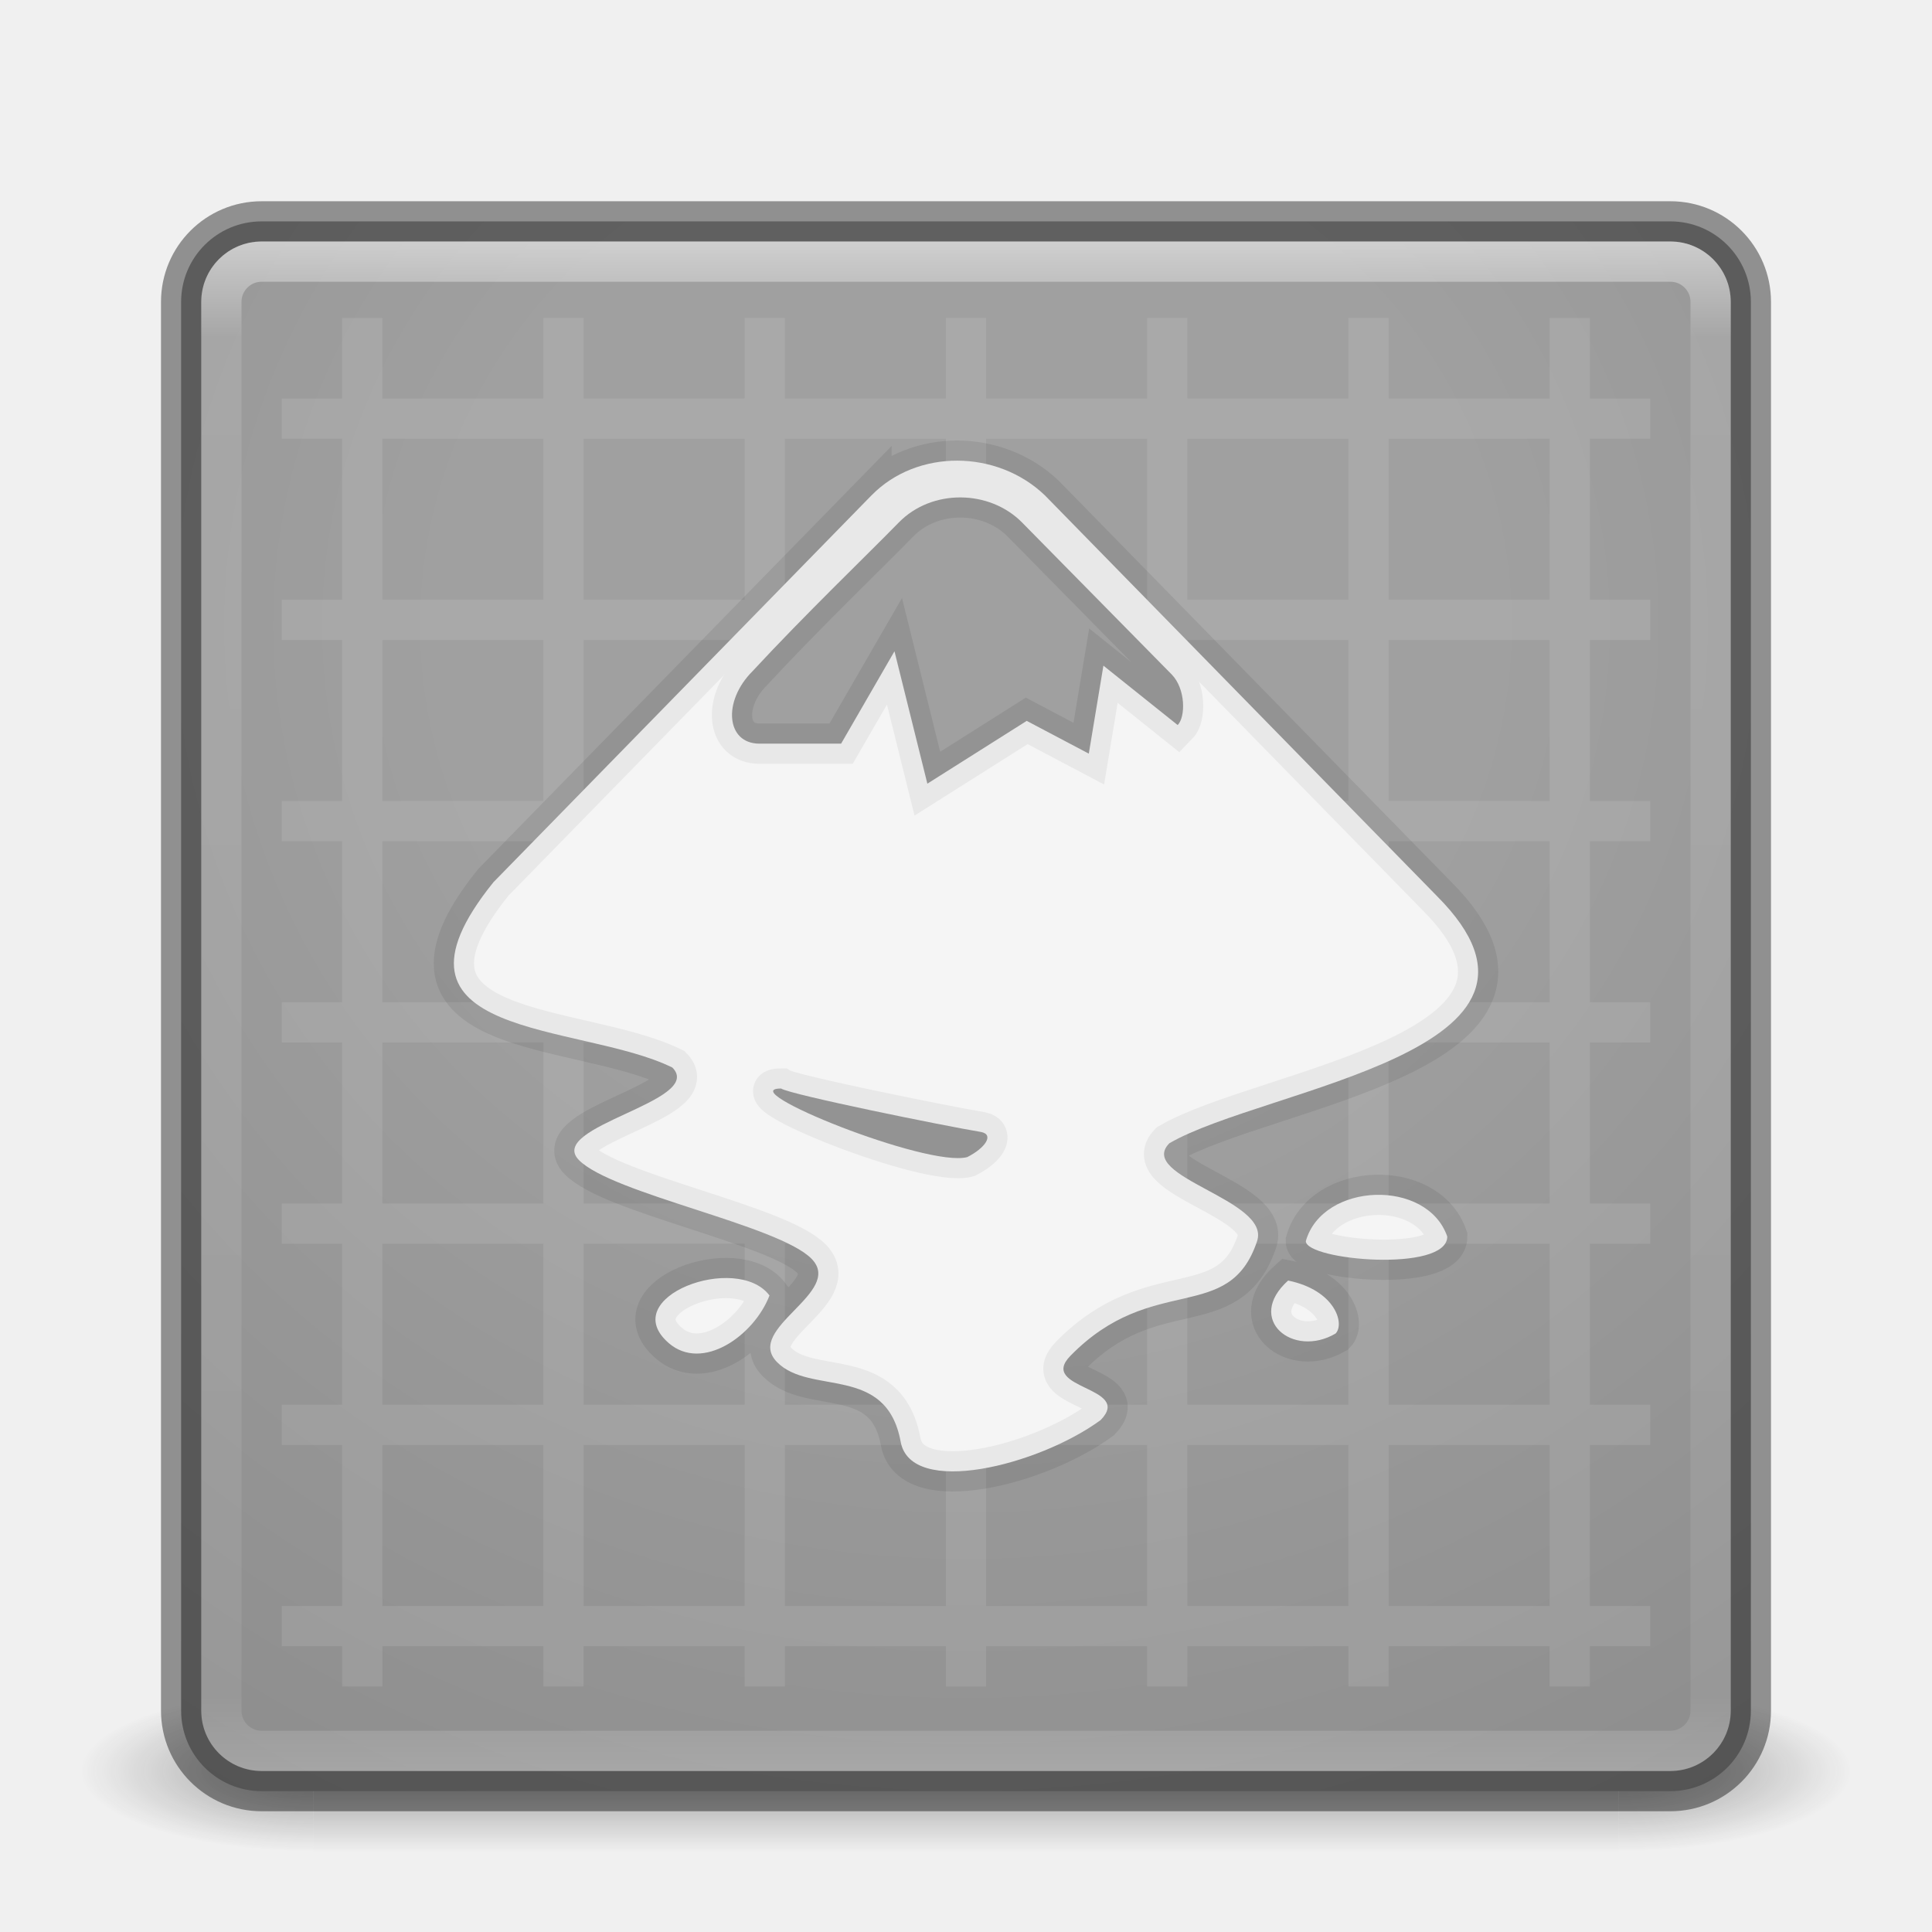
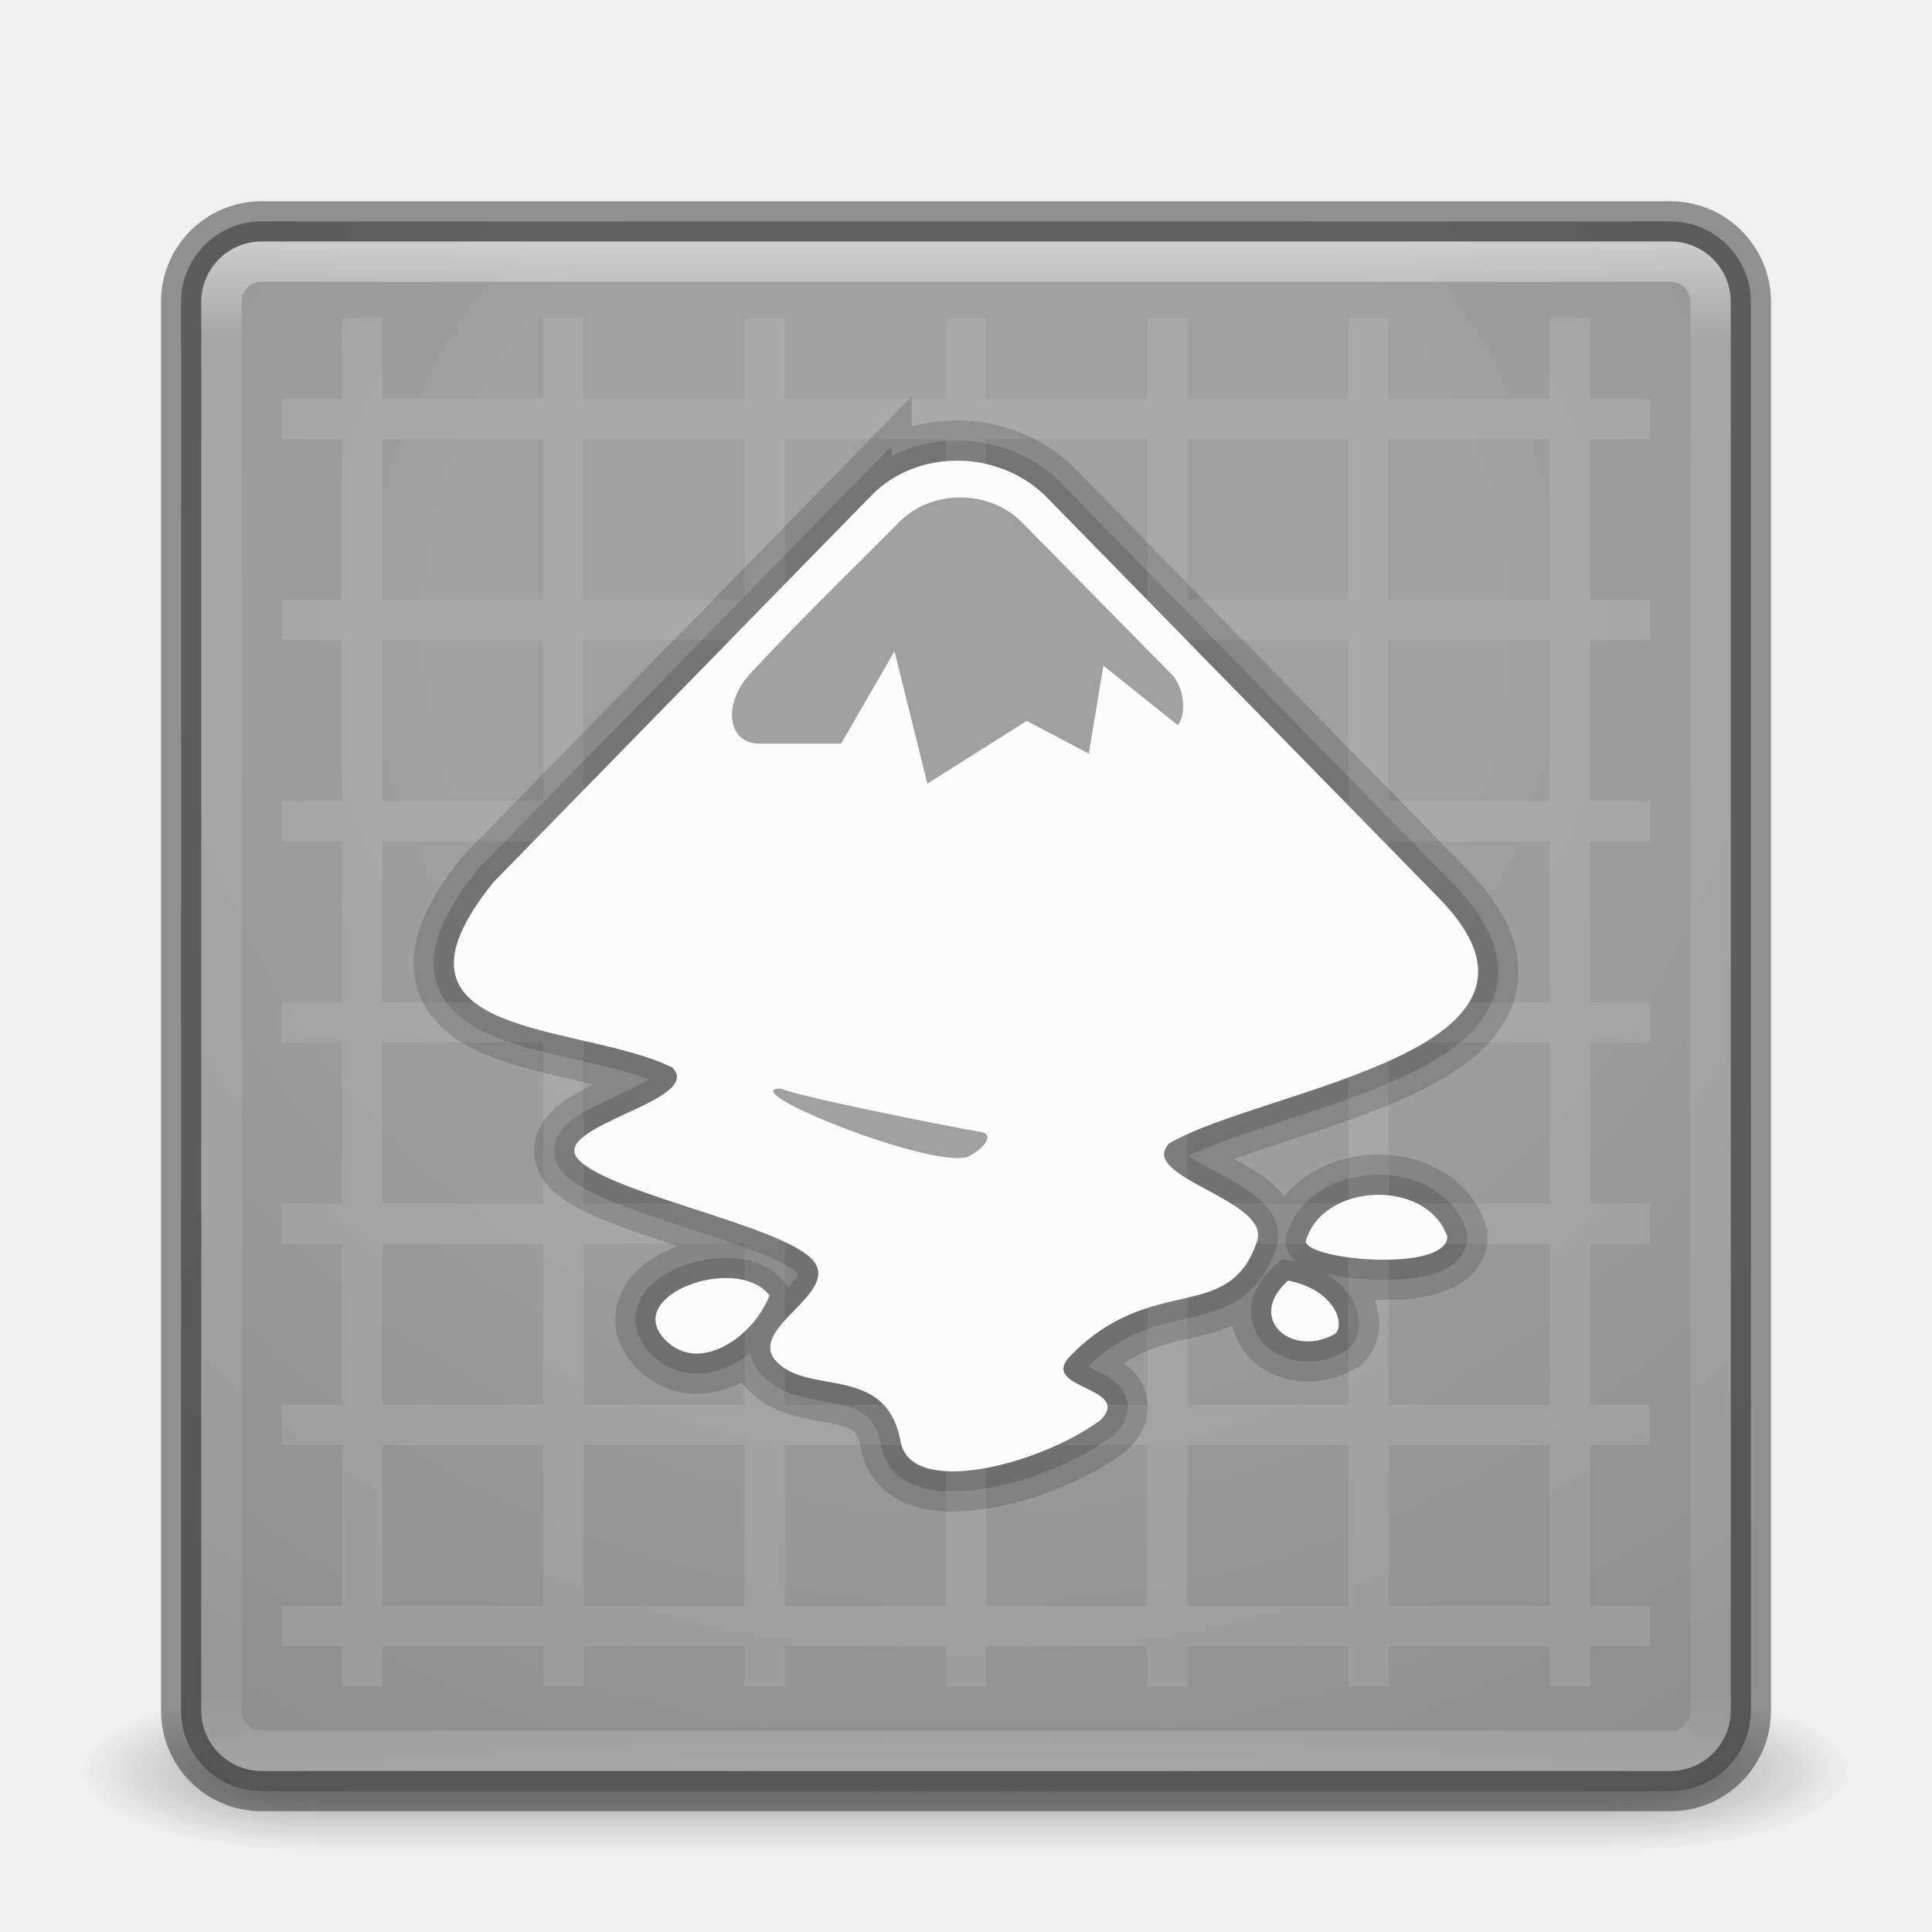
<svg xmlns="http://www.w3.org/2000/svg" xmlns:xlink="http://www.w3.org/1999/xlink" version="1.1" width="48" height="48" id="svg5390">
  <defs id="defs5392">
    <linearGradient x1="24" y1="5" x2="24" y2="43" id="linearGradient5313" xlink:href="#linearGradient3924-9-5" gradientUnits="userSpaceOnUse" gradientTransform="translate(3.7e-6,1.00001)" />
    <linearGradient id="linearGradient3924-9-5">
      <stop id="stop3926-2-0" style="stop-color:#ffffff;stop-opacity:1" offset="0" />
      <stop id="stop3928-2-0" style="stop-color:#ffffff;stop-opacity:0.235" offset="0.063" />
      <stop id="stop3930-6-1" style="stop-color:#ffffff;stop-opacity:0.157" offset="0.951" />
      <stop id="stop3932-1-6" style="stop-color:#ffffff;stop-opacity:0.392" offset="1" />
    </linearGradient>
    <radialGradient cx="11.546" cy="8.45" r="20" fx="11.546" fy="8.45" id="radialGradient5232" xlink:href="#linearGradient2867-449-88-871-390-598-476-591-434-148-57-177-7-4-9-9-2-2-0-8-0" gradientUnits="userSpaceOnUse" gradientTransform="matrix(1.942847e-8,2.33699,-2.472257,-4.3056281e-8,44.89011,-11.4348)" />
    <linearGradient id="linearGradient2867-449-88-871-390-598-476-591-434-148-57-177-7-4-9-9-2-2-0-8-0">
      <stop id="stop3750-6-3-7-0-5-3-5-7" style="stop-color:#a0a0a0;stop-opacity:1;" offset="0" />
      <stop id="stop3752-3-7-7-6-4-4-3-4" style="stop-color:#a0a0a0;stop-opacity:1;" offset="0.262" />
      <stop id="stop3754-1-7-4-6-36-7-7-2-4" style="stop-color:#8e8e8e;stop-opacity:1;" offset="0.705" />
      <stop id="stop3756-7-5-7-1-4-3-1-7" style="stop-color:#666666;stop-opacity:1;" offset="1" />
    </linearGradient>
    <linearGradient x1="24" y1="44" x2="24" y2="3.899" id="linearGradient5234" xlink:href="#linearGradient3707-319-631-407-324-3-2-9" gradientUnits="userSpaceOnUse" gradientTransform="translate(2e-6,0.9999993)" />
    <linearGradient id="linearGradient3707-319-631-407-324-3-2-9">
      <stop id="stop3760-3-9-5" style="stop-color:#6d6d6d;stop-opacity:1;" offset="0" />
      <stop id="stop3762-0-8-9" style="stop-color:#949494;stop-opacity:1;" offset="1" />
    </linearGradient>
    <radialGradient cx="4.993" cy="43.5" r="2.5" fx="4.993" fy="43.5" id="radialGradient3013" xlink:href="#linearGradient3688-166-749" gradientUnits="userSpaceOnUse" gradientTransform="matrix(2.003784,0,0,1.4,27.98813,-17.4)" />
    <linearGradient id="linearGradient3688-166-749">
      <stop id="stop2883" style="stop-color:#181818;stop-opacity:1" offset="0" />
      <stop id="stop2885" style="stop-color:#181818;stop-opacity:0" offset="1" />
    </linearGradient>
    <radialGradient cx="4.993" cy="43.5" r="2.5" fx="4.993" fy="43.5" id="radialGradient3015" xlink:href="#linearGradient3688-464-309" gradientUnits="userSpaceOnUse" gradientTransform="matrix(2.003784,0,0,1.4,-20.01187,-104.4)" />
    <linearGradient id="linearGradient3688-464-309">
      <stop id="stop2889" style="stop-color:#181818;stop-opacity:1" offset="0" />
      <stop id="stop2891" style="stop-color:#181818;stop-opacity:0" offset="1" />
    </linearGradient>
    <linearGradient id="linearGradient3702-501-757">
      <stop id="stop2895" style="stop-color:#181818;stop-opacity:0" offset="0" />
      <stop id="stop2897" style="stop-color:#181818;stop-opacity:1" offset="0.5" />
      <stop id="stop2899" style="stop-color:#181818;stop-opacity:0" offset="1" />
    </linearGradient>
    <linearGradient x1="25.058" y1="47.028" x2="25.058" y2="39.999" id="linearGradient5388" xlink:href="#linearGradient3702-501-757" gradientUnits="userSpaceOnUse" />
    <linearGradient xlink:href="#linearGradient3924-9-5" id="linearGradient3037" gradientUnits="userSpaceOnUse" gradientTransform="translate(3.7e-6,1.00001)" x1="24" y1="5" x2="24" y2="43" />
    <radialGradient xlink:href="#linearGradient2867-449-88-871-390-598-476-591-434-148-57-177-7-4-9-9-2-2-0-8-0" id="radialGradient3045" gradientUnits="userSpaceOnUse" gradientTransform="matrix(1.942847e-8,2.33699,-2.472257,-4.3056281e-8,44.89011,-11.4348)" cx="11.546" cy="8.45" fx="11.546" fy="8.45" r="20" />
  </defs>
  <g style="opacity:0.4" id="g3712" transform="matrix(1.157895,0,0,0.5714286,-3.789484,19.14286)">
    <rect style="fill:url(#radialGradient3013);fill-opacity:1;stroke:none" id="rect2801" y="40" x="38" height="7" width="5" />
    <rect style="fill:url(#radialGradient3015);fill-opacity:1;stroke:none" id="rect3696" transform="scale(-1,-1)" y="-47" x="-10" height="7" width="5" />
    <rect style="fill:url(#linearGradient5388);fill-opacity:1;stroke:none" id="rect3700" y="40" x="10" height="7" width="28" />
  </g>
  <rect width="39" height="39" rx="2" ry="2" x="4.5" y="5.5" id="rect4179" style="color:#000000;fill:url(#radialGradient3045);fill-opacity:1;fill-rule:nonzero;stroke:none;stroke-width:1;stroke-linecap:round;stroke-linejoin:round;stroke-miterlimit:4;stroke-opacity:1;stroke-dasharray:none;stroke-dashoffset:0;marker:none;visibility:visible;display:inline;overflow:visible;enable-background:accumulate;opacity:1" />
+   <g id="g3829" style="fill:#a0a0a0;fill-opacity:1;stroke:#000000;stroke-opacity:1;opacity:0.15">
+     <path style="fill:#a0a0a0;fill-opacity:1;stroke:#000000;stroke-opacity:1" id="path3831" d="m 21.653,12.306 -9.394,9.613 c -3.174,3.931 2.16,3.473 4.447,4.605 0.82,0.838 -3.144,1.457 -2.324,2.296 0.82,0.838 4.96,1.615 5.781,2.454 0.82,0.838 -1.679,1.728 -0.859,2.566 0.82,0.838 2.717,0.044 3.073,1.98 0.253,1.383 3.419,0.594 4.967,-0.538 0.82,-0.839 -1.569,-0.76 -0.749,-1.598 2.04,-2.086 3.939,-0.758 4.637,-2.848 0.345,-1.033 -3.003,-1.592 -2.181,-2.431 2.36,-1.378 10.517,-2.275 6.646,-6.146 l -9.737,-9.952 c -1.191,-1.143 -3.178,-1.156 -4.307,0 z m 10.79,18.529 c 0,0.477 3.514,0.789 3.514,-0.113 -0.501,-1.449 -3.098,-1.351 -3.514,0.113 z m -15.828,2.534 c 0.832,0.72 2.117,-0.179 2.503,-1.183 -0.806,-1.071 -3.824,0.038 -2.503,1.183 z m 15.388,-1.554 c -1.073,0.962 0.12,1.938 1.178,1.317 0.236,-0.239 -0.006,-1.078 -1.178,-1.317 z" />
+     <path id="path3833" d="m 19.405,27.044 c 0.251,0.156 4.048,0.927 4.976,1.081 0.322,0.068 0.094,0.399 -0.35,0.623 -1,0.266 -5.85,-1.704 -4.626,-1.704 z" style="fill:#a0a0a0;fill-opacity:1;stroke:#000000;stroke-opacity:1" />
+     <path id="path3835" d="m 25.392,12.98 3.717,3.775 c 0.352,0.36 0.348,1.058 0.15,1.259 l -1.845,-1.476 -0.363,2.186 -1.542,-0.814 -2.469,1.56 -0.817,-3.289 -1.326,2.295 -2.028,0 c -0.827,0 -0.924,-1.049 -0.173,-1.8 1.312,-1.416 2.817,-2.859 3.635,-3.696 0.822,-0.841 2.255,-0.817 3.061,0 z" style="fill:#a0a0a0;fill-opacity:1;stroke:#000000;stroke-opacity:1" />
+   </g>
  <rect style="color:#000000;fill:none;fill-opacity:1;fill-rule:nonzero;stroke:#000000;stroke-width:1;stroke-linecap:round;stroke-linejoin:round;stroke-miterlimit:4;stroke-opacity:1;stroke-dasharray:none;stroke-dashoffset:0;marker:none;visibility:visible;display:inline;overflow:visible;enable-background:accumulate;opacity:0.4" id="rect5505-21-69-0" y="5.5" x="4.5" ry="2" rx="2" height="39" width="39" />
  <path style="opacity:0.1;color:#000000;fill:#ffffff;fill-opacity:1;fill-rule:nonzero;stroke:none;stroke-width:1;marker:none;visibility:visible;display:inline;overflow:visible;enable-background:accumulate" id="rect3132" d="m 8.5,7.9 0,2 -1.5,0 L 7,10.9 l 1.5,0 0,4 -1.5,0 0,1 1.5,0 0,4 -1.5,0 0,1 1.5,0 0,4 -1.5,0 0,1 1.5,0 0,4 -1.5,0 0,1 1.5,0 0,4 -1.5,0 0,1 1.5,0 0,4 -1.5,0 0,1 1.5,0 0,1 1,0 0,-1 4,0 0,1 1,0 0,-1 4,0 0,1 1,0 0,-1 4,0 0,1 1,0 0,-1 4,0 0,1 1,0 0,-1 4,0 0,1 1,0 0,-1 4,0 0,1 1,0 0,-1 1.5,0 0,-1 -1.5,0 0,-4 1.5,0 0,-1 -1.5,0 0,-4 1.5,0 0,-1 -1.5,0 0,-4 1.5,0 0,-1 -1.5,0 0,-4 1.5,0 0,-1 -1.5,0 0,-4 1.5,0 0,-1 -1.5,0 0,-4 1.5,0 0,-1 -1.5,0 0,-2 -1,0 0,2 -4,0 0,-2 -1,0 0,2 -4,0 0,-2 -1,0 0,2 -4,0 0,-2 -1,0 0,2 -4,0 0,-2 -1,0 0,2 -4,0 0,-2 -1,0 0,2 -4,0 0,-2 -1,0 z M 9.5,10.9 l 4,0 0,4 -4,0 0,-4 z m 5,0 4,0 0,4 -4,0 0,-4 z m 5,0 4,0 0,4 -4,0 0,-4 z m 5,0 4,0 0,4 -4,0 0,-4 z m 5,0 4,0 0,4 -4,0 0,-4 z m 5,0 4,0 0,4 -4,0 0,-4 z m -25,5 4,0 0,4 -4,0 0,-4 z m 5,0 4,0 0,4 -4,0 0,-4 z m 5,0 4,0 0,4 -4,0 0,-4 z m 5,0 4,0 0,4 -4,0 0,-4 z m 5,0 4,0 0,4 -4,0 0,-4 z m 5,0 4,0 0,4 -4,0 0,-4 z m -25,5 4,0 0,4 -4,0 0,-4 z m 5,0 4,0 0,4 -4,0 0,-4 z m 5,0 4,0 0,4 -4,0 0,-4 z m 5,0 4,0 0,4 -4,0 0,-4 z m 5,0 4,0 0,4 -4,0 0,-4 z m 5,0 4,0 0,4 -4,0 0,-4 z m -25,5 4,0 0,4 -4,0 0,-4 z m 5,0 4,0 0,4 -4,0 0,-4 z m 5,0 4,0 0,4 -4,0 0,-4 z m 5,0 4,0 0,4 -4,0 0,-4 z m 5,0 4,0 0,4 -4,0 0,-4 z m 5,0 4,0 0,4 -4,0 0,-4 z m -25,5 4,0 0,4 -4,0 0,-4 z m 5,0 4,0 0,4 -4,0 0,-4 z m 5,0 4,0 0,4 -4,0 0,-4 z m 5,0 4,0 0,4 -4,0 0,-4 z m 5,0 4,0 0,4 -4,0 0,-4 z m 5,0 4,0 0,4 -4,0 0,-4 z m -25,5 4,0 0,4 -4,0 0,-4 z m 5,0 4,0 0,4 -4,0 0,-4 z m 5,0 4,0 0,4 -4,0 0,-4 z m 5,0 4,0 0,4 -4,0 0,-4 z m 5,0 4,0 0,4 -4,0 0,-4 z m 5,0 4,0 0,4 -4,0 0,-4 z" />
+   <g style="fill:#a0a0a0;fill-opacity:1;stroke:#000000;stroke-opacity:1;opacity:0.15;stroke-width:2;stroke-miterlimit:4;stroke-dasharray:none" id="g4179">
+     <path d="m 21.653,12.306 -9.394,9.613 c -3.174,3.931 2.16,3.473 4.447,4.605 0.82,0.838 -3.144,1.457 -2.324,2.296 0.82,0.838 4.96,1.615 5.781,2.454 0.82,0.838 -1.679,1.728 -0.859,2.566 0.82,0.838 2.717,0.044 3.073,1.98 0.253,1.383 3.419,0.594 4.967,-0.538 0.82,-0.839 -1.569,-0.76 -0.749,-1.598 2.04,-2.086 3.939,-0.758 4.637,-2.848 0.345,-1.033 -3.003,-1.592 -2.181,-2.431 2.36,-1.378 10.517,-2.275 6.646,-6.146 l -9.737,-9.952 c -1.191,-1.143 -3.178,-1.156 -4.307,0 z m 10.79,18.529 c 0,0.477 3.514,0.789 3.514,-0.113 -0.501,-1.449 -3.098,-1.351 -3.514,0.113 z m -15.828,2.534 c 0.832,0.72 2.117,-0.179 2.503,-1.183 -0.806,-1.071 -3.824,0.038 -2.503,1.183 z m 15.388,-1.554 c -1.073,0.962 0.12,1.938 1.178,1.317 0.236,-0.239 -0.006,-1.078 -1.178,-1.317 z" id="path4181" style="fill:#a0a0a0;fill-opacity:1;stroke:#000000;stroke-opacity:1;stroke-width:2;stroke-miterlimit:4;stroke-dasharray:none" />
+     <path style="fill:#a0a0a0;fill-opacity:1;stroke:#000000;stroke-opacity:1;stroke-width:2;stroke-miterlimit:4;stroke-dasharray:none" d="m 19.405,27.044 c 0.251,0.156 4.048,0.927 4.976,1.081 0.322,0.068 0.094,0.399 -0.35,0.623 -1,0.266 -5.85,-1.704 -4.626,-1.704 z" id="path4183" />
+     <path style="fill:#a0a0a0;fill-opacity:1;stroke:#000000;stroke-opacity:1;stroke-width:2;stroke-miterlimit:4;stroke-dasharray:none" d="m 25.392,12.98 3.717,3.775 c 0.352,0.36 0.348,1.058 0.15,1.259 l -1.845,-1.476 -0.363,2.186 -1.542,-0.814 -2.469,1.56 -0.817,-3.289 -1.326,2.295 -2.028,0 c -0.827,0 -0.924,-1.049 -0.173,-1.8 1.312,-1.416 2.817,-2.859 3.635,-3.696 0.822,-0.841 2.255,-0.817 3.061,0 z" id="path4185" />
+   </g>
  <rect style="opacity:0.5;fill:none;stroke:url(#linearGradient3037);stroke-width:1;stroke-linecap:round;stroke-linejoin:round;stroke-miterlimit:4;stroke-opacity:1;stroke-dasharray:none;stroke-dashoffset:0" id="rect6741-1" y="6.5" x="5.5" ry="1" rx="1" height="37" width="37" />
  <g id="g3824">
    <path d="m 21.653,12.306 -9.394,9.613 c -3.174,3.931 2.16,3.473 4.447,4.605 0.82,0.838 -3.144,1.457 -2.324,2.296 0.82,0.838 4.96,1.615 5.781,2.454 0.82,0.838 -1.679,1.728 -0.859,2.566 0.82,0.838 2.717,0.044 3.073,1.98 0.253,1.383 3.419,0.594 4.967,-0.538 0.82,-0.839 -1.569,-0.76 -0.749,-1.598 2.04,-2.086 3.939,-0.758 4.637,-2.848 0.345,-1.033 -3.003,-1.592 -2.181,-2.431 2.36,-1.378 10.517,-2.275 6.646,-6.146 l -9.737,-9.952 c -1.191,-1.143 -3.178,-1.156 -4.307,0 z m 10.79,18.529 c 0,0.477 3.514,0.789 3.514,-0.113 -0.501,-1.449 -3.098,-1.351 -3.514,0.113 z m -15.828,2.534 c 0.832,0.72 2.117,-0.179 2.503,-1.183 -0.806,-1.071 -3.824,0.038 -2.503,1.183 z m 15.388,-1.554 c -1.073,0.962 0.12,1.938 1.178,1.317 0.236,-0.239 -0.006,-1.078 -1.178,-1.317 z" id="path5" style="fill:#fcfcfc;fill-opacity:1" />
    <path style="fill:#a0a0a0;fill-opacity:1" d="m 19.405,27.044 c 0.251,0.156 4.048,0.927 4.976,1.081 0.322,0.068 0.094,0.399 -0.35,0.623 -1,0.266 -5.85,-1.704 -4.626,-1.704 z" id="path7" />
    <path style="fill:#a0a0a0;fill-opacity:1" d="m 25.392,12.98 3.717,3.775 c 0.352,0.36 0.348,1.058 0.15,1.259 l -1.845,-1.476 -0.363,2.186 -1.542,-0.814 -2.469,1.56 -0.817,-3.289 -1.326,2.295 -2.028,0 c -0.827,0 -0.924,-1.049 -0.173,-1.8 1.312,-1.416 2.817,-2.859 3.635,-3.696 0.822,-0.841 2.255,-0.817 3.061,0 z" id="path9" />
  </g>
-   <g id="g3829" style="fill:#a0a0a0;fill-opacity:1;stroke:#000000;stroke-opacity:1;opacity:0.08">
-     <path style="fill:#a0a0a0;fill-opacity:1;stroke:#000000;stroke-opacity:1" id="path3831" d="m 21.653,12.306 -9.394,9.613 c -3.174,3.931 2.16,3.473 4.447,4.605 0.82,0.838 -3.144,1.457 -2.324,2.296 0.82,0.838 4.96,1.615 5.781,2.454 0.82,0.838 -1.679,1.728 -0.859,2.566 0.82,0.838 2.717,0.044 3.073,1.98 0.253,1.383 3.419,0.594 4.967,-0.538 0.82,-0.839 -1.569,-0.76 -0.749,-1.598 2.04,-2.086 3.939,-0.758 4.637,-2.848 0.345,-1.033 -3.003,-1.592 -2.181,-2.431 2.36,-1.378 10.517,-2.275 6.646,-6.146 l -9.737,-9.952 c -1.191,-1.143 -3.178,-1.156 -4.307,0 z m 10.79,18.529 c 0,0.477 3.514,0.789 3.514,-0.113 -0.501,-1.449 -3.098,-1.351 -3.514,0.113 z m -15.828,2.534 c 0.832,0.72 2.117,-0.179 2.503,-1.183 -0.806,-1.071 -3.824,0.038 -2.503,1.183 z m 15.388,-1.554 c -1.073,0.962 0.12,1.938 1.178,1.317 0.236,-0.239 -0.006,-1.078 -1.178,-1.317 z" />
-     <path id="path3833" d="m 19.405,27.044 c 0.251,0.156 4.048,0.927 4.976,1.081 0.322,0.068 0.094,0.399 -0.35,0.623 -1,0.266 -5.85,-1.704 -4.626,-1.704 z" style="fill:#a0a0a0;fill-opacity:1;stroke:#000000;stroke-opacity:1" />
-     <path id="path3835" d="m 25.392,12.98 3.717,3.775 c 0.352,0.36 0.348,1.058 0.15,1.259 l -1.845,-1.476 -0.363,2.186 -1.542,-0.814 -2.469,1.56 -0.817,-3.289 -1.326,2.295 -2.028,0 c -0.827,0 -0.924,-1.049 -0.173,-1.8 1.312,-1.416 2.817,-2.859 3.635,-3.696 0.822,-0.841 2.255,-0.817 3.061,0 z" style="fill:#a0a0a0;fill-opacity:1;stroke:#000000;stroke-opacity:1" />
-   </g>
</svg>
